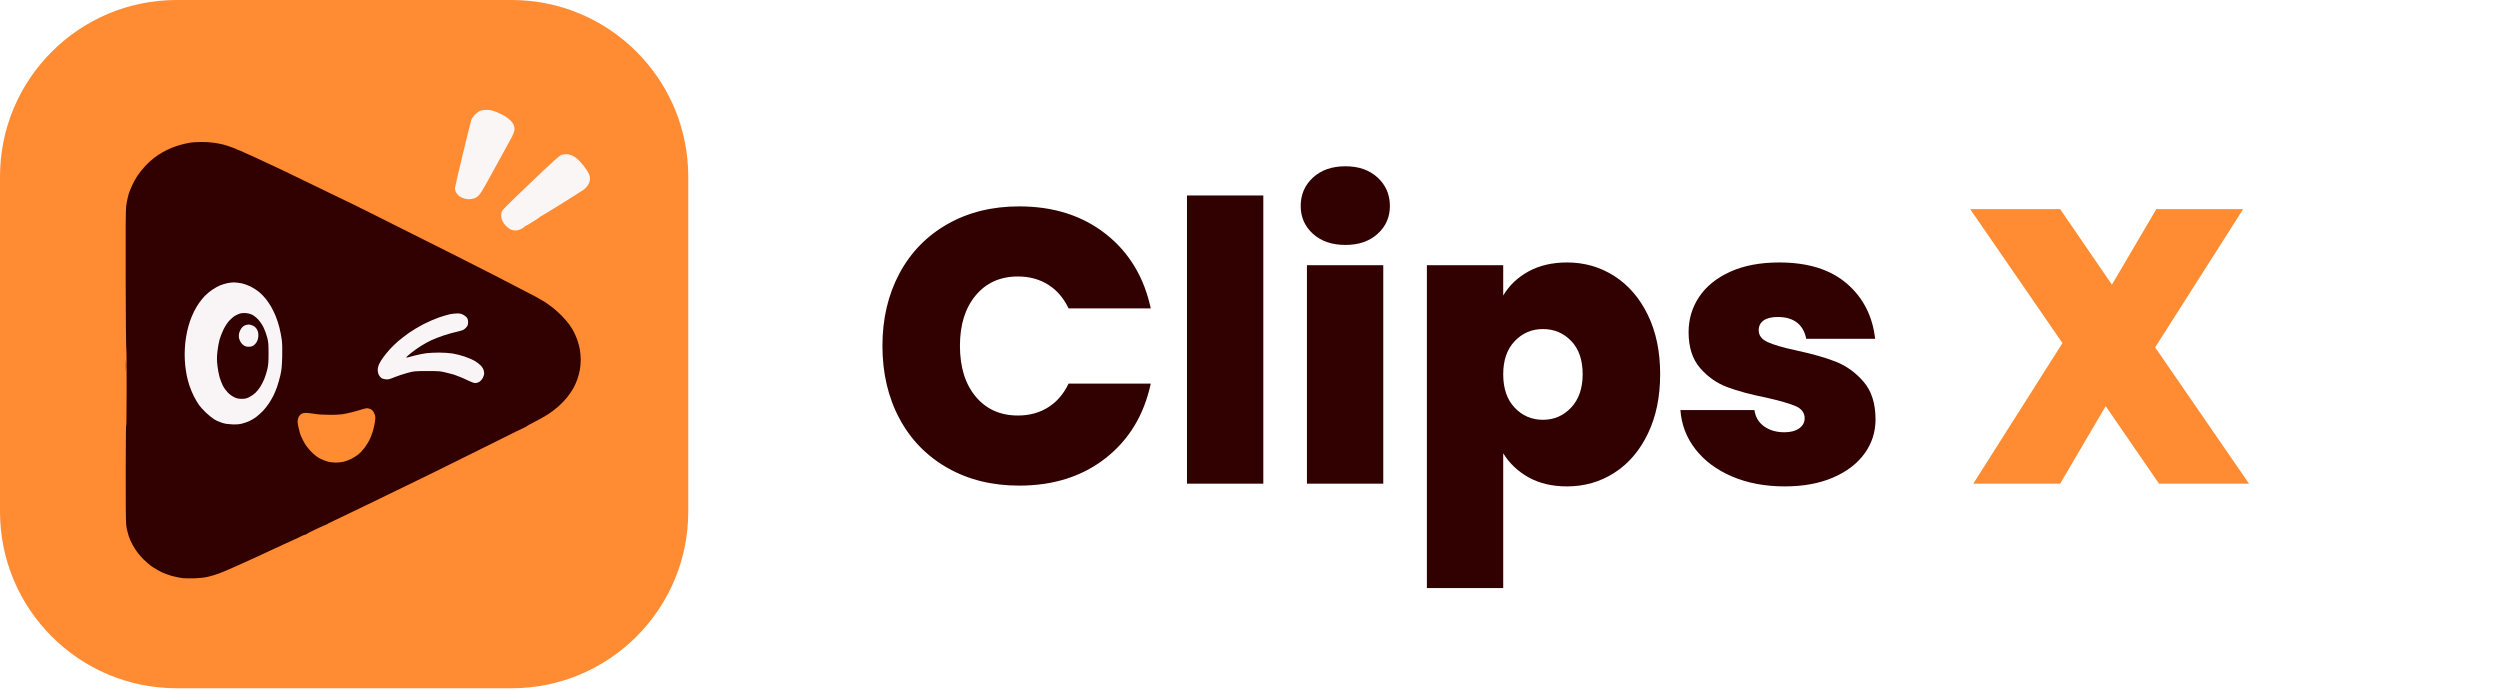
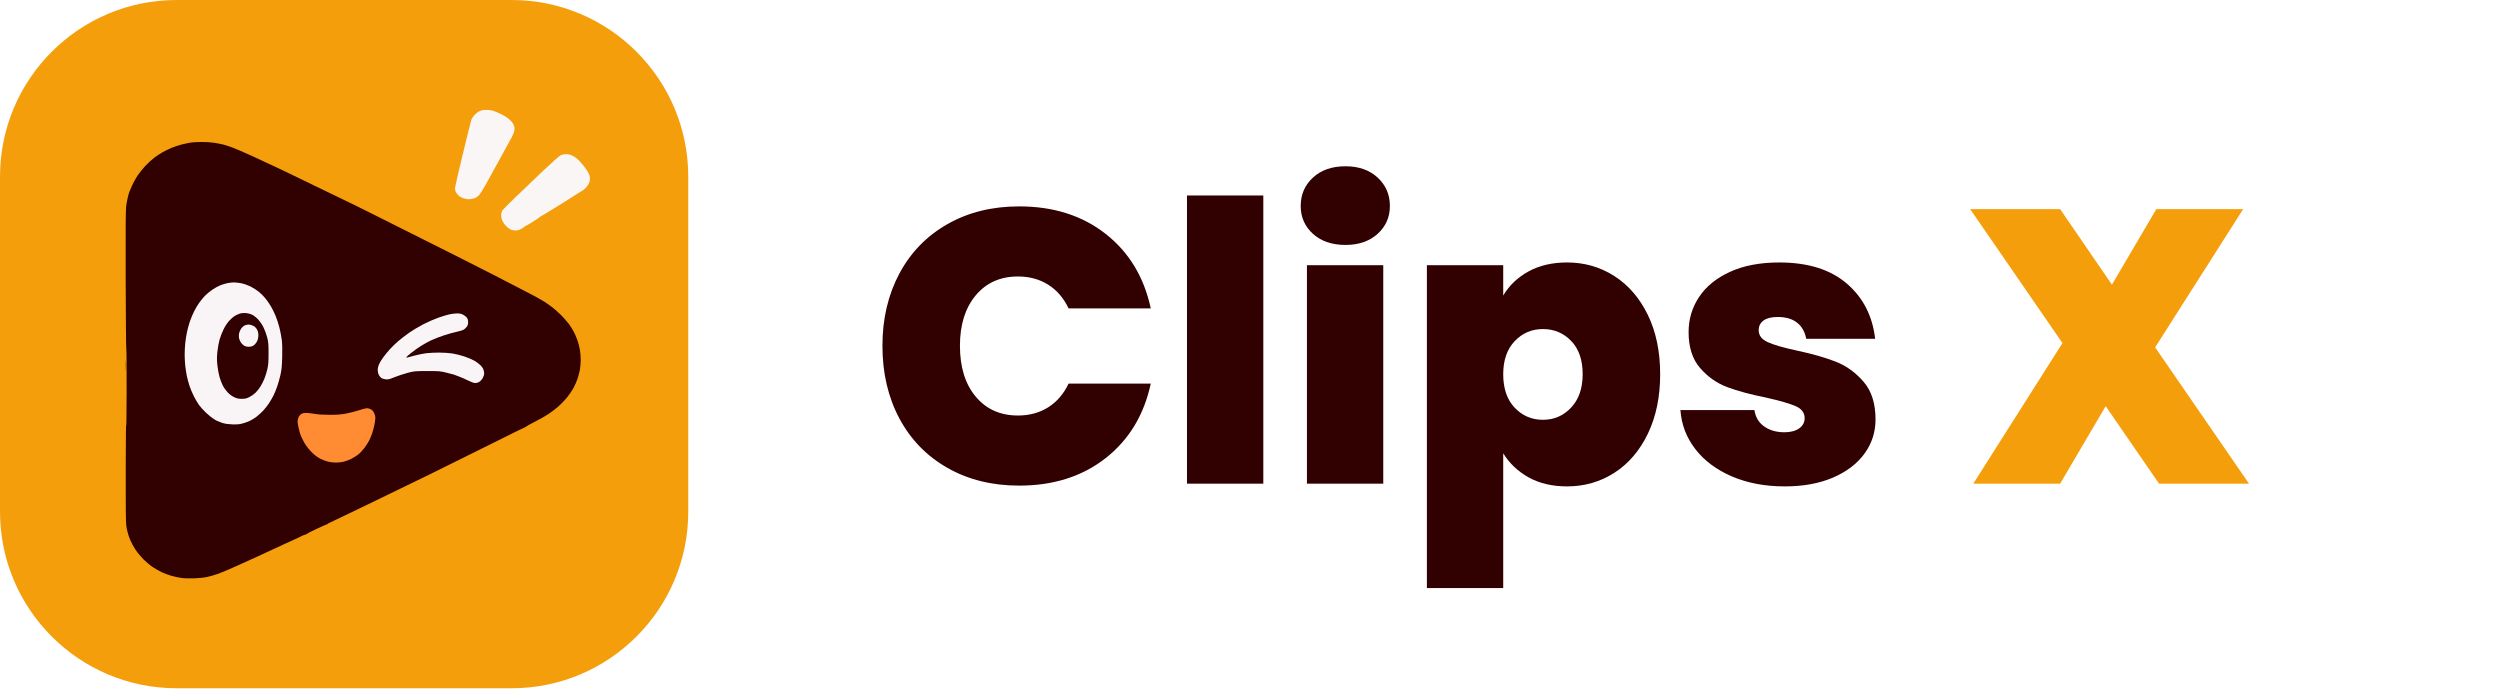
<svg xmlns="http://www.w3.org/2000/svg" width="796" height="220" viewBox="0 0 796 220" fill="none">
-   <path d="M162.894 0H56.248C25.183 0 0 25.183 0 56.248V162.894C0 193.959 25.183 219.142 56.248 219.142H162.894C193.959 219.142 219.142 193.959 219.142 162.894V56.248C219.142 25.183 193.959 0 162.894 0Z" fill="#FF8B33" />
+   <path d="M162.894 0H56.248C25.183 0 0 25.183 0 56.248V162.894C0 193.959 25.183 219.142 56.248 219.142H162.894C193.959 219.142 219.142 193.959 219.142 162.894V56.248C219.142 25.183 193.959 0 162.894 0Z" fill="#F59E0B" />
  <path d="M57.863 46.005C58.838 45.756 60.136 45.478 60.751 45.391C61.365 45.301 62.917 45.219 64.197 45.208C65.514 45.195 67.294 45.31 68.295 45.473C69.269 45.629 70.567 45.888 71.182 46.047C71.797 46.205 73.095 46.632 74.069 46.995C75.043 47.356 77.726 48.514 80.03 49.565C82.336 50.614 86.568 52.585 89.437 53.943C92.305 55.302 99.011 58.546 104.339 61.153C109.666 63.759 114.109 65.906 114.211 65.924C114.313 65.945 114.44 66.016 114.49 66.083C114.541 66.152 114.707 66.236 114.856 66.269C115.005 66.305 115.215 66.4 115.321 66.481C115.427 66.562 122.556 70.135 131.162 74.419C139.768 78.705 151.713 84.725 157.706 87.802C163.698 90.876 169.484 93.876 170.559 94.465C171.633 95.055 172.977 95.832 173.539 96.192C174.102 96.552 175.234 97.37 176.054 98.009C176.873 98.648 178.175 99.831 178.947 100.64C179.716 101.447 180.694 102.57 181.117 103.133C181.539 103.696 182.184 104.702 182.549 105.369C182.914 106.036 183.467 107.271 183.778 108.117C184.09 108.963 184.47 110.389 184.624 111.285C184.779 112.181 184.905 113.67 184.905 114.592C184.905 115.515 184.781 116.94 184.628 117.76C184.475 118.58 184.134 119.879 183.872 120.648C183.611 121.416 183.043 122.703 182.612 123.508C182.18 124.313 181.241 125.694 180.524 126.574C179.807 127.455 178.55 128.759 177.73 129.473C176.911 130.187 175.486 131.264 174.564 131.865C173.641 132.467 171.714 133.557 170.279 134.284C168.845 135.013 167.629 135.687 167.578 135.784C167.528 135.881 167.422 135.952 167.345 135.944C167.269 135.935 162.448 138.309 156.635 141.219C150.821 144.13 141.915 148.542 136.843 151.024C131.771 153.506 122.802 157.862 116.912 160.706C111.02 163.551 105.758 166.078 105.216 166.322C104.674 166.566 104.234 166.808 104.238 166.858C104.242 166.909 104.141 166.961 104.013 166.972C103.884 166.983 102.398 167.647 100.706 168.444C99.015 169.242 97.59 169.974 97.54 170.069C97.489 170.166 97.363 170.233 97.26 170.218C97.158 170.203 96.655 170.384 96.142 170.621C95.63 170.855 95.168 171.09 95.118 171.142C95.068 171.194 94.941 171.25 94.839 171.267C94.736 171.284 92.557 172.279 89.996 173.479C87.434 174.677 83.871 176.33 82.079 177.15C80.285 177.968 77.143 179.395 75.094 180.319C73.045 181.243 70.573 182.287 69.599 182.639C68.624 182.991 67.075 183.453 66.153 183.664C65.089 183.908 63.522 184.083 61.868 184.143C60.264 184.202 58.651 184.15 57.677 184.008C56.805 183.882 55.382 183.571 54.511 183.317C53.639 183.062 52.298 182.563 51.53 182.205C50.761 181.849 49.462 181.111 48.643 180.567C47.823 180.023 46.493 178.916 45.689 178.109C44.884 177.302 43.749 175.927 43.166 175.057C42.583 174.187 41.827 172.802 41.488 171.983C41.149 171.163 40.849 170.324 40.823 170.119C40.797 169.914 40.691 169.536 40.588 169.281C40.484 169.024 40.307 168.101 40.195 167.231C40.058 166.162 40.004 160.206 40.033 148.877C40.056 139.654 40.119 133.574 40.175 135.368C40.229 137.161 40.292 132.445 40.315 124.887C40.335 117.33 40.29 111.145 40.214 111.145C40.138 111.145 40.048 101.272 40.015 89.205C39.974 73.655 40.017 66.802 40.166 65.68C40.281 64.808 40.507 63.593 40.665 62.978C40.823 62.364 40.974 61.777 40.998 61.674C41.023 61.572 41.108 61.32 41.186 61.115C41.267 60.91 41.637 60.029 42.012 59.159C42.384 58.287 43.163 56.861 43.74 55.991C44.318 55.119 45.448 53.703 46.251 52.844C47.054 51.985 48.339 50.807 49.109 50.228C49.876 49.648 51.092 48.847 51.809 48.445C52.527 48.042 53.784 47.431 54.604 47.088C55.423 46.743 56.889 46.257 57.863 46.005ZM40.119 117.76C40.084 118.477 40.056 117.85 40.056 116.363C40.056 114.876 40.084 114.291 40.119 115.058C40.154 115.828 40.154 117.043 40.119 117.76Z" fill-rule="evenodd" clip-rule="evenodd" fill="#310001" />
  <path d="M152.397 35.536C152.704 35.376 153.207 35.18 153.515 35.098C153.822 35.016 154.66 34.979 155.377 35.012C156.372 35.059 157.058 35.234 158.265 35.752C159.134 36.125 160.297 36.702 160.846 37.034C161.396 37.366 162.174 37.973 162.579 38.383C162.985 38.793 163.445 39.464 163.603 39.874C163.793 40.364 163.855 40.906 163.784 41.458C163.722 41.918 163.367 42.883 162.99 43.6C162.614 44.318 160.867 47.504 159.108 50.681C157.348 53.858 155.292 57.588 154.539 58.973C153.76 60.402 152.842 61.812 152.41 62.241C151.898 62.752 151.365 63.066 150.767 63.219C150.281 63.344 149.61 63.445 149.277 63.447C148.943 63.448 148.232 63.322 147.694 63.167C147.155 63.012 146.408 62.614 146.034 62.28C145.659 61.947 145.24 61.403 145.103 61.069C144.965 60.735 144.853 60.232 144.855 59.951C144.855 59.67 145.989 54.743 147.373 49.004C148.757 43.265 149.99 38.318 150.113 38.01C150.236 37.703 150.674 37.086 151.087 36.639C151.501 36.192 152.09 35.694 152.397 35.536Z" fill="#FBF7F8" fill-opacity="0.99" />
  <path d="M172.887 54.428C175.551 51.898 178.065 49.662 178.475 49.462C178.935 49.237 179.613 49.095 180.245 49.093C181.005 49.092 181.558 49.231 182.387 49.636C183.138 50.001 183.896 50.599 184.697 51.456C185.351 52.157 186.295 53.358 186.794 54.128C187.399 55.06 187.739 55.805 187.815 56.364C187.876 56.826 187.835 57.495 187.724 57.855C187.614 58.214 187.278 58.842 186.98 59.252C186.681 59.662 186.112 60.221 185.716 60.493C185.319 60.765 182.165 62.755 178.708 64.918C175.251 67.08 172.337 68.848 172.235 68.848C172.133 68.848 172.028 68.921 172.002 69.01C171.976 69.1 170.929 69.812 169.674 70.594C168.418 71.377 167.308 72.016 167.206 72.016C167.103 72.016 167.021 72.079 167.025 72.156C167.029 72.232 166.589 72.54 166.047 72.84C165.334 73.233 164.808 73.384 164.132 73.385C163.551 73.387 162.921 73.246 162.456 73.005C162.046 72.793 161.381 72.254 160.977 71.805C160.574 71.358 160.094 70.656 159.911 70.246C159.727 69.836 159.576 69.081 159.574 68.569C159.57 67.989 159.699 67.427 159.911 67.078C160.097 66.771 162.005 64.835 164.147 62.774C166.291 60.715 170.223 56.958 172.887 54.428Z" fill="#FBF7F8" fill-opacity="0.99" />
  <path d="M110.206 131.678C111.385 131.454 113.229 130.981 114.304 130.625C115.379 130.269 116.512 129.974 116.819 129.971C117.126 129.969 117.67 130.112 118.03 130.291C118.458 130.505 118.825 130.904 119.099 131.456C119.328 131.918 119.518 132.589 119.52 132.946C119.524 133.304 119.399 134.269 119.246 135.089C119.093 135.909 118.769 137.167 118.525 137.884C118.283 138.602 117.853 139.651 117.57 140.213C117.288 140.778 116.607 141.846 116.053 142.589C115.502 143.333 114.61 144.285 114.071 144.708C113.533 145.129 112.527 145.759 111.836 146.105C111.145 146.452 110.055 146.86 109.415 147.013C108.774 147.164 107.664 147.288 106.946 147.29C106.229 147.29 105.099 147.156 104.432 146.992C103.765 146.826 102.634 146.388 101.917 146.019C101.055 145.572 100.14 144.872 99.212 143.944C98.443 143.172 97.473 141.956 97.055 141.238C96.64 140.521 96.124 139.515 95.908 139.002C95.694 138.49 95.472 137.862 95.414 137.605C95.358 137.349 95.185 136.636 95.032 136.021C94.878 135.406 94.749 134.588 94.749 134.204C94.747 133.82 94.893 133.196 95.072 132.818C95.25 132.44 95.649 131.979 95.956 131.793C96.286 131.596 96.878 131.458 97.4 131.456C97.886 131.456 99.103 131.596 100.101 131.765C101.284 131.968 102.988 132.076 104.991 132.078C107.371 132.08 108.548 131.989 110.206 131.678Z" fill="#FF8B33" />
  <path d="M70.064 90.871C70.679 90.623 71.685 90.311 72.3 90.177C72.914 90.043 73.857 89.926 74.395 89.918C74.933 89.911 76.023 90.032 76.817 90.189C77.621 90.349 78.92 90.8 79.751 91.208C80.57 91.612 81.787 92.389 82.451 92.937C83.117 93.483 84.089 94.47 84.61 95.132C85.134 95.791 85.899 96.919 86.315 97.636C86.73 98.353 87.384 99.695 87.766 100.617C88.148 101.54 88.694 103.217 88.977 104.344C89.262 105.471 89.597 107.232 89.724 108.257C89.874 109.481 89.917 111.365 89.848 113.754C89.765 116.674 89.653 117.79 89.28 119.437C89.027 120.564 88.55 122.241 88.222 123.164C87.892 124.086 87.373 125.344 87.064 125.959C86.754 126.573 86.123 127.664 85.659 128.381C85.195 129.098 84.348 130.177 83.774 130.779C83.2 131.381 82.228 132.258 81.613 132.728C80.999 133.198 79.972 133.816 79.331 134.103C78.691 134.388 77.601 134.755 76.91 134.916C76.079 135.109 75.116 135.182 74.069 135.13C73.197 135.085 72.275 135.005 72.02 134.953C71.763 134.899 71.303 134.793 70.996 134.714C70.688 134.636 70.269 134.481 70.064 134.373C69.859 134.263 69.565 134.152 69.412 134.124C69.26 134.094 68.68 133.796 68.129 133.462C67.578 133.127 66.456 132.223 65.638 131.455C64.823 130.686 63.794 129.555 63.357 128.94C62.919 128.325 62.179 127.067 61.714 126.145C61.248 125.223 60.618 123.713 60.317 122.791C60.015 121.869 59.633 120.443 59.469 119.623C59.305 118.803 59.087 117.378 58.985 116.456C58.882 115.533 58.797 113.92 58.797 112.869C58.795 111.818 58.884 110.141 58.994 109.142C59.102 108.143 59.363 106.528 59.573 105.555C59.782 104.581 60.205 103.071 60.508 102.201C60.814 101.331 61.399 99.947 61.807 99.127C62.215 98.307 62.938 97.092 63.411 96.425C63.886 95.758 64.696 94.767 65.214 94.223C65.73 93.677 66.78 92.801 67.55 92.275C68.317 91.75 69.45 91.118 70.064 90.871Z" fill="#FBF7F8" fill-opacity="0.99" />
  <path d="M139.73 101.093C140.96 100.672 142.51 100.209 143.177 100.068C143.843 99.926 144.89 99.801 145.505 99.792C146.321 99.781 146.846 99.889 147.45 100.196C147.904 100.427 148.45 100.854 148.66 101.143C148.923 101.503 149.044 101.955 149.044 102.574C149.044 103.2 148.925 103.64 148.655 104.005C148.441 104.294 148.021 104.7 147.723 104.909C147.425 105.117 146.427 105.438 145.505 105.624C144.583 105.811 142.739 106.321 141.407 106.761C140.075 107.201 138.272 107.89 137.402 108.296C136.532 108.701 135.064 109.502 134.142 110.076C133.22 110.651 131.775 111.671 130.929 112.345C130.083 113.018 129.392 113.651 129.392 113.754C129.392 113.856 129.539 113.89 129.718 113.828C129.897 113.767 130.966 113.48 132.093 113.191C133.22 112.9 134.856 112.574 135.726 112.463C136.595 112.353 138.441 112.263 139.824 112.263C141.206 112.265 143.134 112.394 144.108 112.552C145.082 112.709 146.759 113.133 147.833 113.493C148.908 113.853 150.333 114.453 151 114.827C151.667 115.2 152.567 115.867 153.002 116.307C153.457 116.767 153.872 117.406 153.979 117.807C154.081 118.19 154.167 118.714 154.167 118.971C154.169 119.226 153.98 119.813 153.749 120.274C153.518 120.734 153.034 121.302 152.676 121.537C152.283 121.794 151.747 121.96 151.326 121.958C150.886 121.954 150.056 121.666 149.091 121.181C148.245 120.758 147.01 120.208 146.343 119.962C145.676 119.718 145.008 119.463 144.853 119.4C144.698 119.335 144.531 119.271 144.48 119.258C144.43 119.243 143.424 118.986 142.245 118.686C140.191 118.162 139.935 118.14 136.005 118.146C131.989 118.151 131.862 118.162 129.672 118.749C128.442 119.079 126.598 119.692 125.574 120.113C123.981 120.767 123.577 120.862 122.78 120.777C122.267 120.723 121.64 120.518 121.383 120.324C121.127 120.128 120.77 119.681 120.591 119.331C120.412 118.979 120.265 118.293 120.265 117.807C120.265 117.276 120.442 116.53 120.705 115.943C120.947 115.405 121.546 114.421 122.038 113.754C122.53 113.087 123.456 111.956 124.095 111.238C124.734 110.521 125.943 109.347 126.779 108.63C127.617 107.912 129.199 106.696 130.294 105.928C131.389 105.158 133.457 103.929 134.889 103.194C136.324 102.46 138.501 101.514 139.73 101.093Z" fill="#FBF7F8" fill-opacity="0.99" />
  <path d="M76.398 99.835C76.828 99.697 77.616 99.632 78.26 99.68C78.916 99.73 79.763 99.954 80.309 100.221C80.831 100.476 81.682 101.156 82.241 101.766C82.824 102.401 83.539 103.474 83.956 104.344C84.35 105.164 84.861 106.589 85.092 107.512C85.45 108.945 85.512 109.677 85.508 112.543C85.507 115.271 85.433 116.21 85.117 117.573C84.905 118.496 84.471 119.88 84.156 120.648C83.839 121.417 83.26 122.549 82.867 123.164C82.474 123.778 81.781 124.642 81.325 125.083C80.868 125.523 79.992 126.132 79.378 126.438C78.456 126.894 78.033 126.991 76.957 126.987C75.913 126.984 75.429 126.877 74.535 126.45C73.855 126.126 73.046 125.526 72.469 124.913C71.945 124.361 71.254 123.385 70.932 122.744C70.608 122.103 70.143 120.889 69.899 120.043C69.653 119.197 69.349 117.542 69.221 116.363C69.036 114.66 69.036 113.761 69.219 111.983C69.345 110.754 69.651 109.034 69.899 108.164C70.146 107.294 70.716 105.825 71.163 104.903C71.657 103.888 72.374 102.794 72.977 102.13C73.527 101.529 74.352 100.821 74.814 100.556C75.276 100.291 75.988 99.967 76.398 99.835ZM79.192 103.329C78.885 103.332 78.35 103.442 78.005 103.577C77.66 103.711 77.135 104.147 76.839 104.547C76.543 104.948 76.222 105.652 76.127 106.114C76.031 106.576 76.016 107.247 76.092 107.605C76.169 107.963 76.4 108.551 76.604 108.909C76.809 109.267 77.266 109.753 77.62 109.986C78.076 110.288 78.529 110.409 79.192 110.406C79.853 110.404 80.313 110.275 80.775 109.966C81.144 109.72 81.61 109.153 81.846 108.661C82.135 108.063 82.263 107.456 82.262 106.72C82.258 105.922 82.139 105.445 81.796 104.856C81.483 104.321 81.077 103.945 80.542 103.694C80.107 103.491 79.499 103.327 79.192 103.329Z" fill-rule="evenodd" clip-rule="evenodd" fill="#310001" />
  <path d="M324.492 65.712Q340.86 65.712 352.02 74.454Q363.18 83.196 366.404 98.2H340.24Q337.884 93.24 333.73 90.636Q329.576 88.032 324.12 88.032Q315.688 88.032 310.666 94.046Q305.644 100.06 305.644 110.104Q305.644 120.272 310.666 126.286Q315.688 132.3 324.12 132.3Q329.576 132.3 333.73 129.696Q337.884 127.092 340.24 122.132H366.404Q363.18 137.136 352.02 145.878Q340.86 154.62 324.492 154.62Q311.596 154.62 301.676 148.978Q291.756 143.336 286.362 133.23Q280.968 123.124 280.968 110.104Q280.968 97.208 286.362 87.102Q291.756 76.996 301.676 71.354Q311.596 65.712 324.492 65.712Z" fill="#310001" />
  <path d="M402.24 62.24V154.0H377.936V62.24Z" fill="#310001" />
  <path d="M414.144 65.588Q414.144 60.132 418.05 56.536Q421.956 52.94 428.404 52.94Q434.728 52.94 438.634 56.536Q442.54 60.132 442.54 65.588Q442.54 70.92 438.634 74.454Q434.728 77.988 428.404 77.988Q421.956 77.988 418.05 74.454Q414.144 70.92 414.144 65.588ZM440.432 84.436V154.0H416.128V84.436Z" fill="#310001" />
  <path d="M498.96 83.568Q507.268 83.568 514.026 87.908Q520.784 92.248 524.69 100.308Q528.596 108.368 528.596 119.156Q528.596 129.944 524.69 138.066Q520.784 146.188 514.026 150.528Q507.268 154.868 498.96 154.868Q491.892 154.868 486.746 152.016Q481.6 149.164 478.624 144.328V187.232H454.32V84.436H478.624V94.108Q481.476 89.272 486.684 86.42Q491.892 83.568 498.96 83.568ZM491.272 104.772Q485.94 104.772 482.282 108.616Q478.624 112.46 478.624 119.156Q478.624 125.976 482.282 129.82Q485.94 133.664 491.272 133.664Q496.604 133.664 500.262 129.758Q503.92 125.852 503.92 119.156Q503.92 112.336 500.262 108.554Q496.604 104.772 491.272 104.772Z" fill="#310001" />
  <path d="M535.044 130.564H558.604Q559.1 133.912 561.704 135.772Q564.308 137.632 568.152 137.632Q571.128 137.632 572.864 136.392Q574.6 135.152 574.6 133.168Q574.6 130.564 571.748 129.324Q568.896 128.084 562.324 126.596Q554.884 125.108 549.924 123.248Q544.964 121.388 541.306 117.172Q537.648 112.956 537.648 105.764Q537.648 99.564 540.996 94.542Q544.344 89.52 550.854 86.544Q557.364 83.568 566.54 83.568Q580.18 83.568 587.992 90.264Q595.804 96.96 597.044 107.872H575.096Q574.476 104.524 572.182 102.726Q569.888 100.928 566.044 100.928Q563.068 100.928 561.518 102.044Q559.968 103.16 559.968 105.144Q559.968 107.624 562.82 108.926Q565.672 110.228 571.996 111.592Q579.56 113.204 584.582 115.188Q589.604 117.172 593.386 121.574Q597.168 125.976 597.168 133.54Q597.168 139.616 593.634 144.452Q590.1 149.288 583.59 152.078Q577.08 154.868 568.276 154.868Q558.852 154.868 551.474 151.706Q544.096 148.544 539.818 143.026Q535.54 137.508 535.044 130.564Z" fill="#310001" />
-   <path d="M687.44 154.0 670.452 129.324 655.944 154.0H628.292L656.688 109.236L627.3 66.58H655.944L672.436 90.636L686.572 66.58H714.224L686.2 110.6L716.084 154.0Z" fill="#FF8B33" />
+   <path d="M687.44 154.0 670.452 129.324 655.944 154.0H628.292L656.688 109.236L627.3 66.58H655.944L672.436 90.636L686.572 66.58H714.224L686.2 110.6L716.084 154.0Z" fill="#F59E0B" />
</svg>
